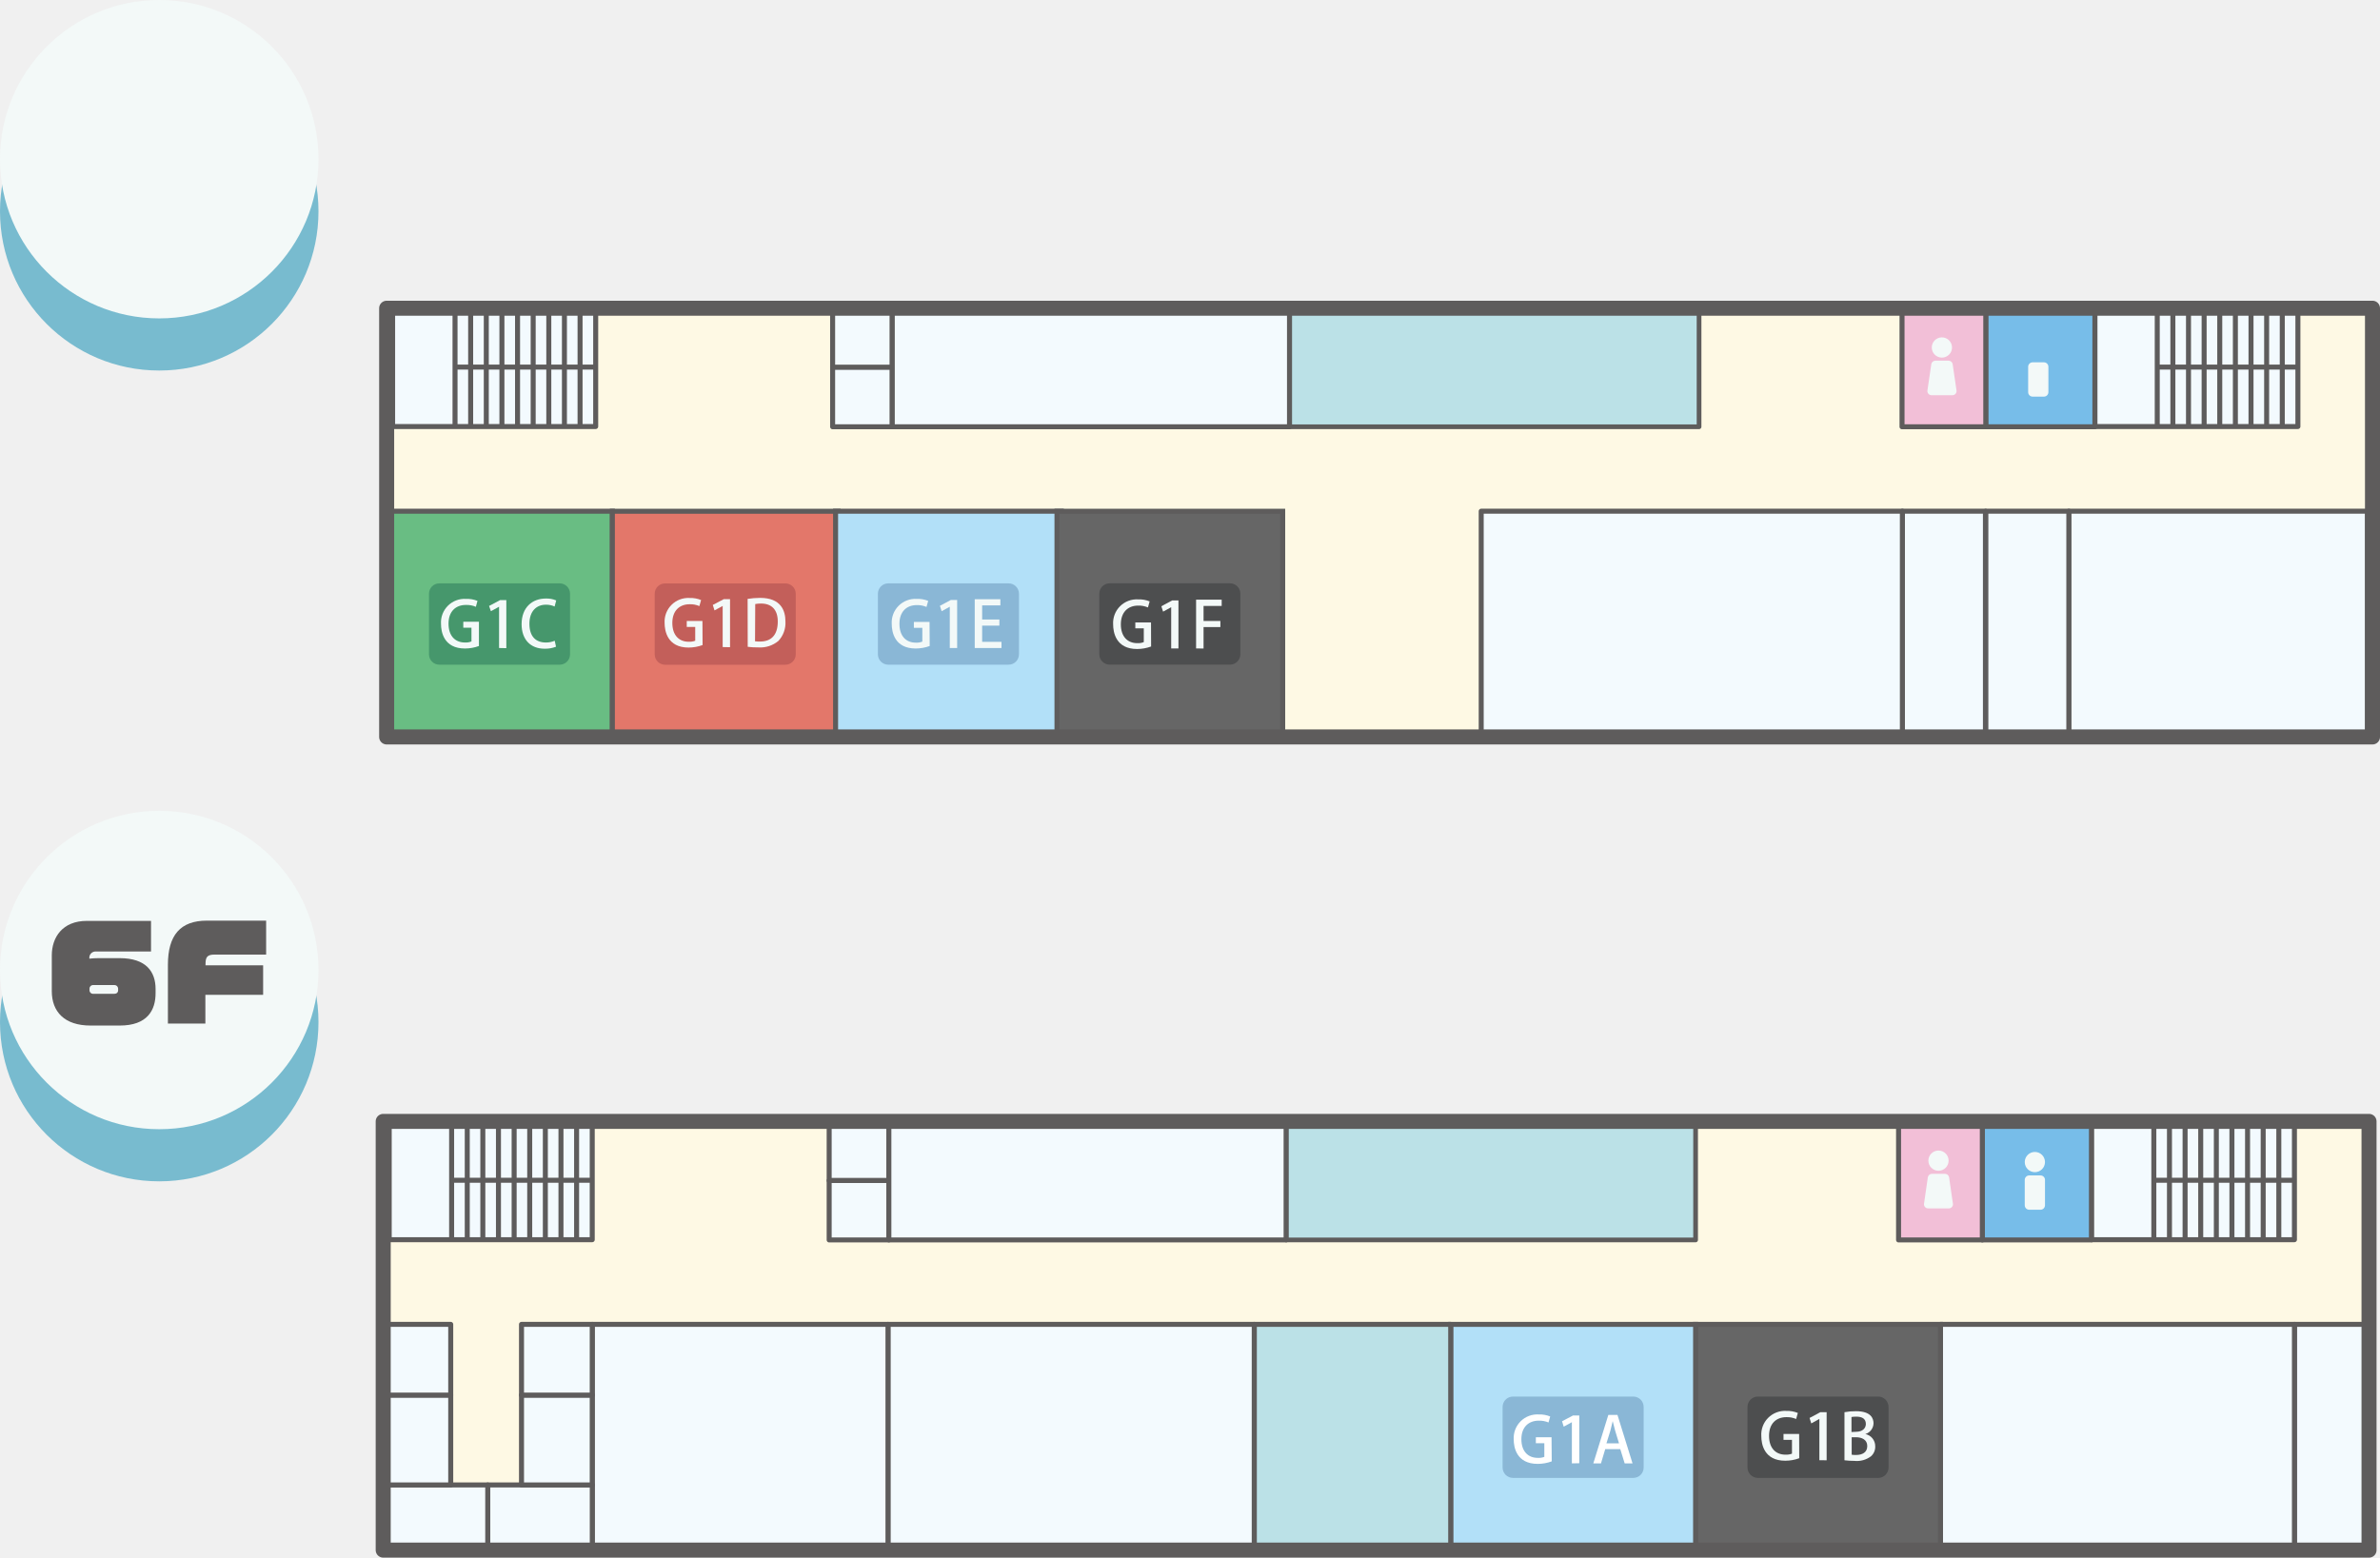
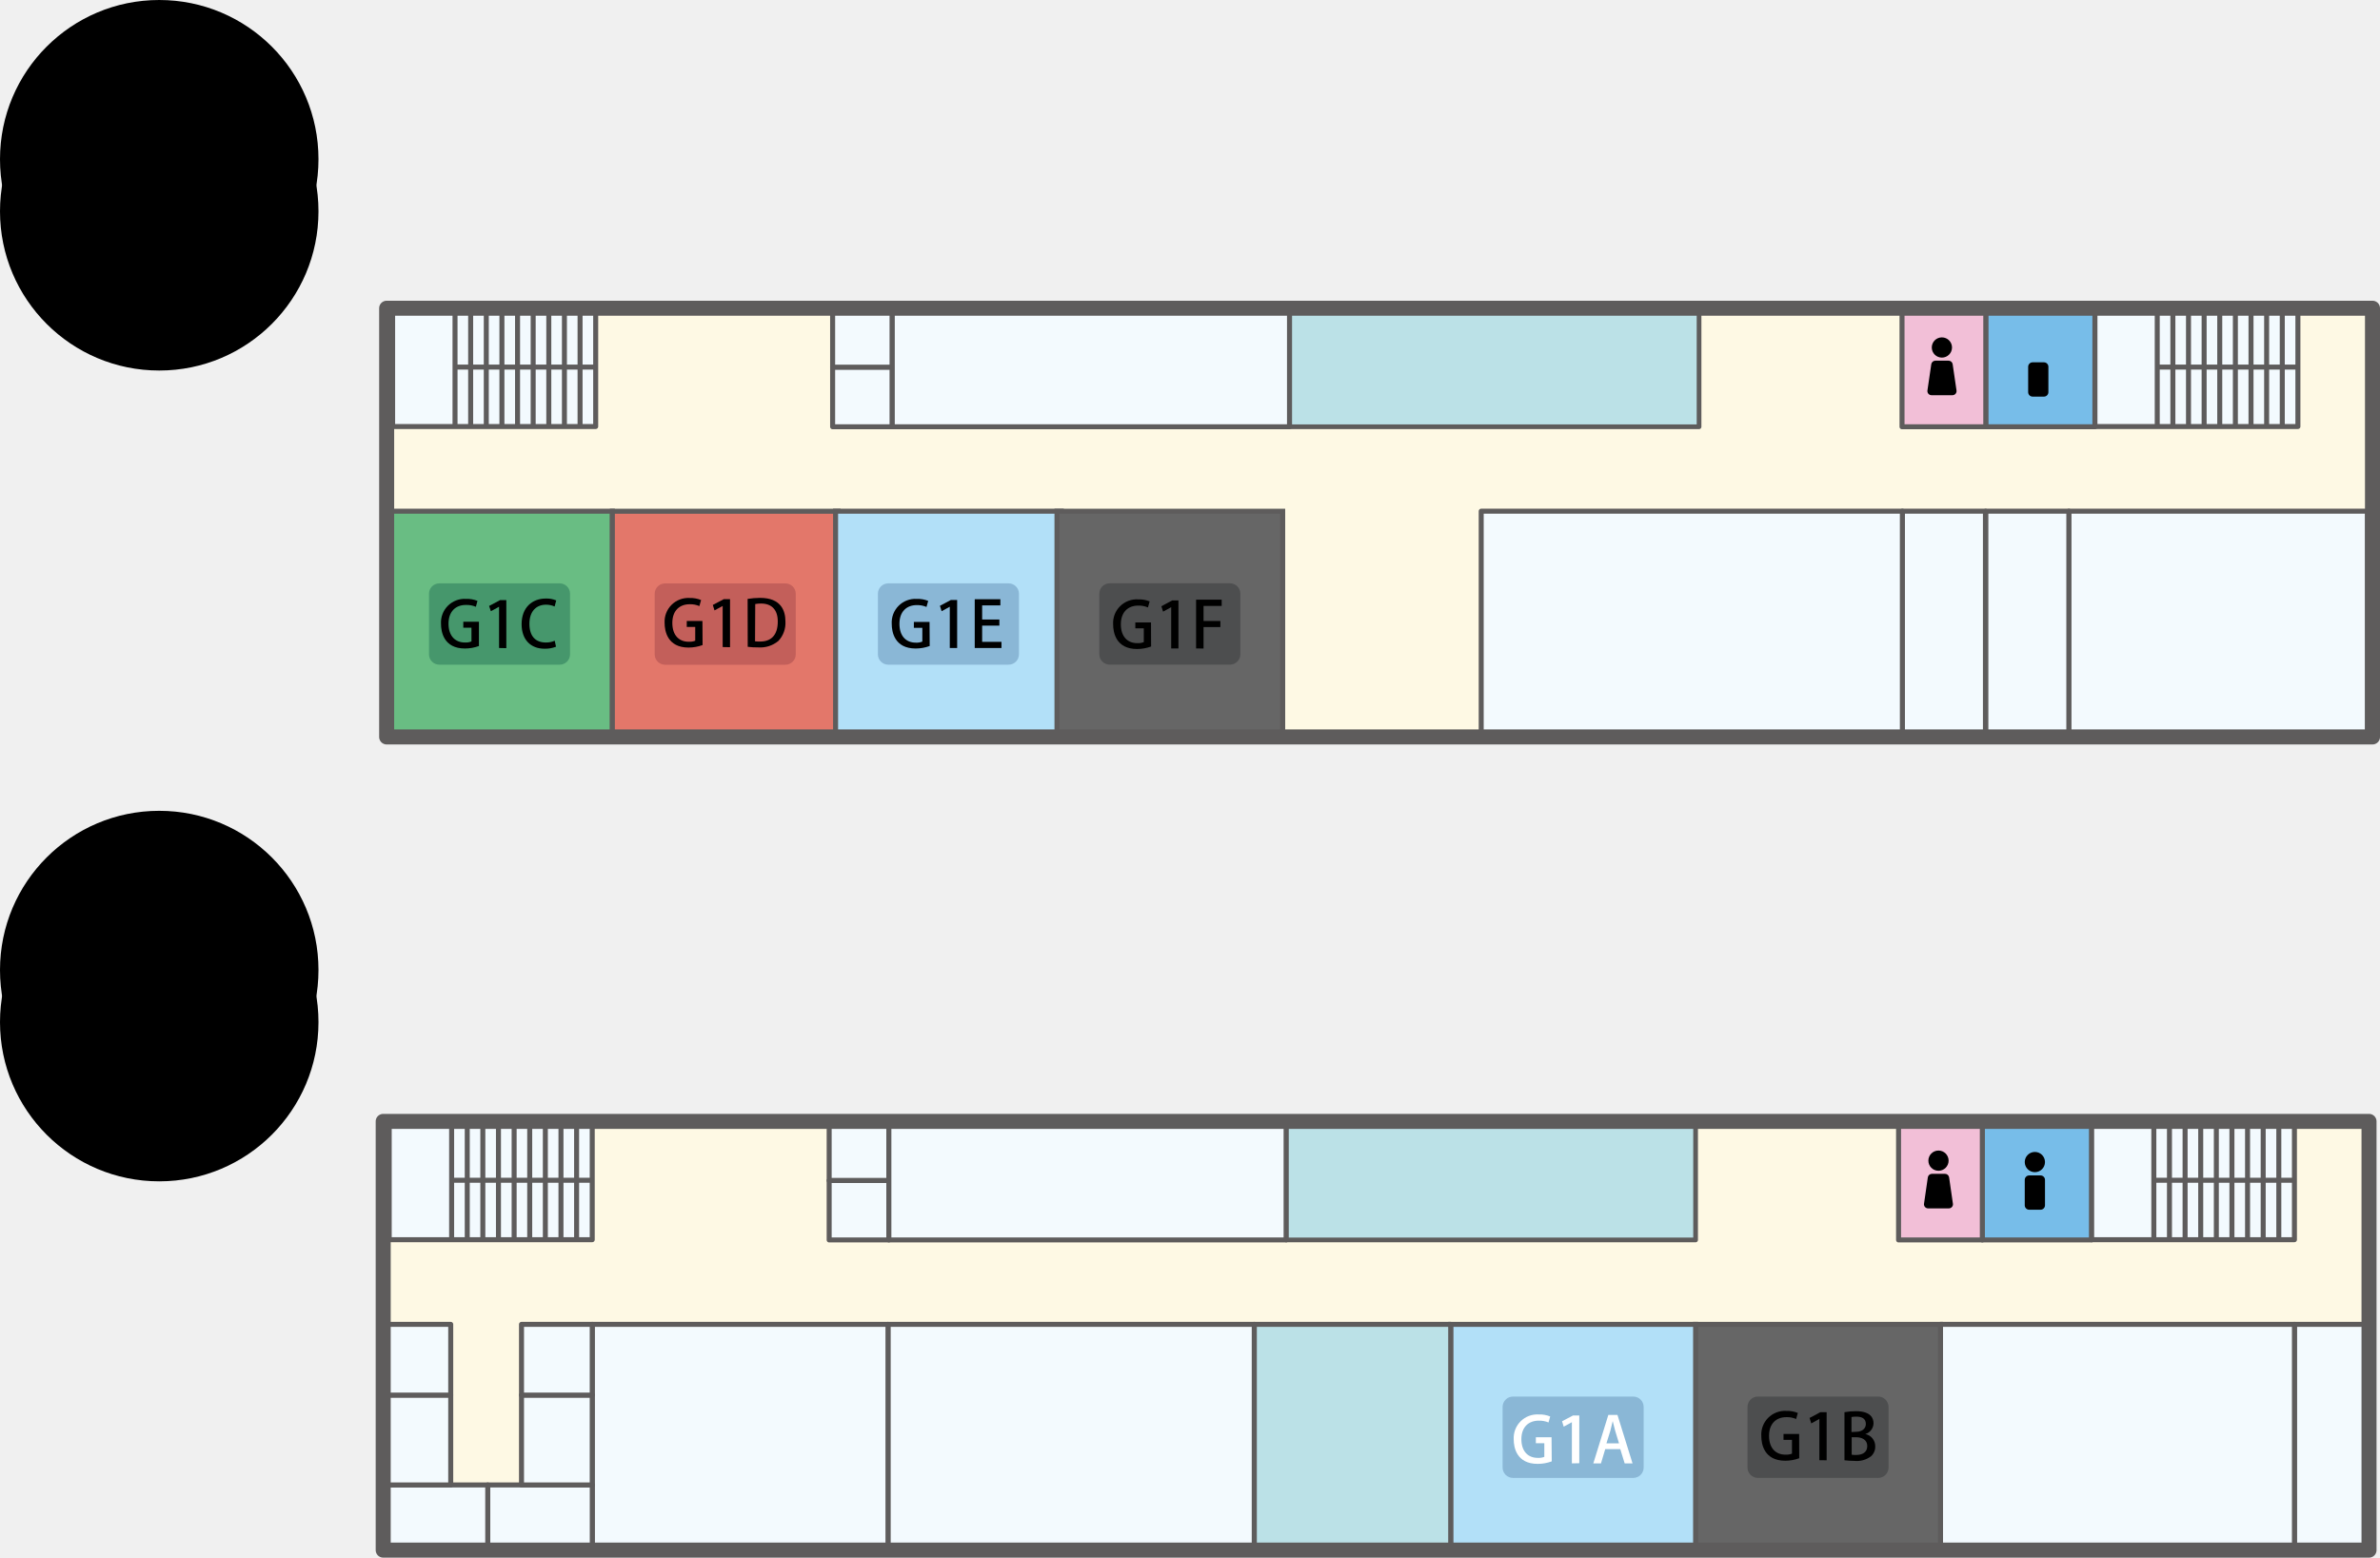
<svg xmlns="http://www.w3.org/2000/svg" viewBox="0 0 475.13 311.05">
  <defs>
-     <style>.cls-1{fill:#78bbcf;}.cls-2{fill:#f3f9f8;}.cls-3{fill:#5e5c5c;}.cls-4{fill:#fef9e4;}.cls-5,.cls-8{fill:#f3fafe;}.cls-10,.cls-11,.cls-12,.cls-13,.cls-14,.cls-15,.cls-20,.cls-5,.cls-6,.cls-7,.cls-8,.cls-9{stroke:#5e5c5c;}.cls-10,.cls-15,.cls-20,.cls-5,.cls-6,.cls-7,.cls-8,.cls-9{stroke-linejoin:round;}.cls-5,.cls-6{stroke-width:1px;}.cls-21,.cls-6{fill:#fff;}.cls-20,.cls-7{fill:#bbe1e7;}.cls-7{stroke-width:0.94px;}.cls-9{fill:#77bde9;}.cls-10{fill:#f2bfd7;}.cls-11{fill:#69bd83;}.cls-11,.cls-12,.cls-14{stroke-miterlimit:10;}.cls-12{fill:#e3776a;}.cls-13{fill:#b2e0f8;}.cls-14{fill:#666;}.cls-15{fill:none;stroke-width:3px;}.cls-16{fill:#4d4e4f;}.cls-17{fill:#8ab7d6;}.cls-18{fill:#c35f5a;}.cls-19{fill:#46976c;}</style>
+     <style>
+ .st1{fill:#78bbcf;}
+ .st2{fill:#f3f9f8;}
+ .st3{fill:#5e5c5c;}
+ .cls-4{fill:#fef9e4;}.cls-5,.cls-8{fill:#f3fafe;}.cls-10,.cls-11,.cls-12,.cls-13,.cls-14,.cls-15,.cls-20,.cls-5,.cls-6,.cls-7,.cls-8,.cls-9{stroke:#5e5c5c;}.cls-10,.cls-15,.cls-20,.cls-5,.cls-6,.cls-7,.cls-8,.cls-9{stroke-linejoin:round;}.cls-5,.cls-6{stroke-width:1px;}.cls-21,.cls-6{fill:#fff;}.cls-20,.cls-7{fill:#bbe1e7;}.cls-7{stroke-width:0.94px;}.cls-9{fill:#77bde9;}.cls-10{fill:#f2bfd7;}.cls-11{fill:#69bd83;}.cls-11,.cls-12,.cls-14{stroke-miterlimit:10;}.cls-12{fill:#e3776a;}.cls-13{fill:#b2e0f8;}.cls-14{fill:#666;}.cls-15{fill:none;stroke-width:3px;}.cls-16{fill:#4d4e4f;}.cls-17{fill:#8ab7d6;}.cls-18{fill:#c35f5a;}.cls-19{fill:#46976c;}</style>
  </defs>
  <g id="レイヤー_2" data-name="レイヤー 2">
    <g id="map">
      <g id="_6Fアイコン" data-name="6Fアイコン">
        <g id="切り替え">
          <circle class="cls-2" cx="406.91" cy="69.67" r="2.02" />
        </g>
        <rect class="cls-4" x="77.19" y="61.55" width="396.44" height="85.61" />
        <polyline class="cls-5" points="118.92 61.55 78.38 61.55 78.38 85.17 118.92 85.17 118.92 61.55" />
        <line class="cls-6" x1="90.84" y1="61.55" x2="90.84" y2="85.17" />
        <line class="cls-6" x1="93.96" y1="61.55" x2="93.96" y2="85.17" />
        <line class="cls-6" x1="97.08" y1="61.55" x2="97.08" y2="85.17" />
        <line class="cls-6" x1="100.2" y1="61.55" x2="100.2" y2="85.17" />
        <line class="cls-6" x1="103.32" y1="61.55" x2="103.32" y2="85.17" />
        <line class="cls-6" x1="106.44" y1="61.55" x2="106.44" y2="85.17" />
        <line class="cls-6" x1="109.56" y1="61.55" x2="109.56" y2="85.17" />
        <line class="cls-6" x1="112.68" y1="61.55" x2="112.68" y2="85.17" />
        <line class="cls-6" x1="115.8" y1="61.55" x2="115.8" y2="85.17" />
        <line class="cls-6" x1="90.67" y1="73.3" x2="118.92" y2="73.3" />
        <polyline class="cls-5" points="458.74 61.55 418.2 61.55 418.2 85.17 458.74 85.17 458.74 61.55" />
        <line class="cls-6" x1="430.66" y1="61.55" x2="430.66" y2="85.17" />
        <line class="cls-6" x1="433.78" y1="61.55" x2="433.78" y2="85.17" />
        <line class="cls-6" x1="436.9" y1="61.55" x2="436.9" y2="85.17" />
        <line class="cls-6" x1="440.02" y1="61.55" x2="440.02" y2="85.17" />
        <line class="cls-6" x1="443.14" y1="61.55" x2="443.14" y2="85.17" />
        <line class="cls-6" x1="446.26" y1="61.55" x2="446.26" y2="85.17" />
        <line class="cls-6" x1="449.38" y1="61.55" x2="449.38" y2="85.17" />
        <line class="cls-6" x1="452.5" y1="61.55" x2="452.5" y2="85.17" />
        <line class="cls-6" x1="455.62" y1="61.55" x2="455.62" y2="85.17" />
        <line class="cls-6" x1="430.49" y1="73.3" x2="458.75" y2="73.3" />
        <rect class="cls-7" x="257.44" y="61.5" width="81.75" height="23.72" />
        <rect class="cls-8" x="166.22" y="61.5" width="11.91" height="11.86" />
        <rect class="cls-8" x="166.22" y="73.36" width="11.91" height="11.86" />
        <rect class="cls-8" x="178.13" y="61.5" width="79.3" height="23.72" />
        <rect class="cls-9" x="396.43" y="61.5" width="21.78" height="23.72" />
        <rect class="cls-10" x="379.71" y="61.5" width="16.72" height="23.72" />
        <rect class="cls-2" x="404.89" y="72.35" width="4.04" height="6.85" rx="0.89" />
        <circle class="cls-2" cx="387.67" cy="69.39" r="2.02" />
        <path class="cls-2" d="M389.73,78.92h-4.12a.83.83,0,0,1-.82-1l.76-5.19a.83.83,0,0,1,.82-.71H389a.83.83,0,0,1,.82.71l.76,5.19A.83.83,0,0,1,389.73,78.92Z" />
        <rect class="cls-8" x="413.01" y="102.08" width="59.63" height="45.09" />
        <rect class="cls-8" x="396.43" y="102.08" width="16.58" height="45.09" />
        <rect class="cls-8" x="379.78" y="102.08" width="16.58" height="45.09" />
        <rect class="cls-8" x="295.7" y="102.08" width="84.08" height="45.09" />
        <rect class="cls-11" x="77.19" y="102.08" width="45.06" height="45.06" />
        <rect class="cls-12" x="122.25" y="102.09" width="45.06" height="45.06" />
        <rect class="cls-13" x="166.81" y="102.08" width="45.06" height="45.06" />
        <rect class="cls-14" x="211.01" y="102.09" width="45.06" height="45.06" />
        <rect class="cls-15" x="77.19" y="61.55" width="396.44" height="85.61" />
        <rect class="cls-16" x="219.46" y="116.48" width="28.16" height="16.24" rx="2.07" />
        <path class="cls-2" d="M229.8,129.1a8.21,8.21,0,0,1-2.8.5c-4.24,0-4.78-3.35-4.78-4.91a4.72,4.72,0,0,1,5-5,5.6,5.6,0,0,1,2.29.4l-.34,1.21a4.66,4.66,0,0,0-1.95-.37c-2,0-3.46,1.27-3.46,3.74s1.35,3.76,3.27,3.76a3.05,3.05,0,0,0,1.31-.21v-2.75h-1.69v-1.18h3.13Z" />
        <path class="cls-2" d="M233.81,129.49v-8.24h0l-1.62.89-.34-1.08L234,119.9h1.26v9.59Z" />
        <path class="cls-2" d="M238.78,129.49v-9.74h5.11V121h-3.62v3h3.36v1.22h-3.36v4.28Z" />
        <rect class="cls-17" x="175.26" y="116.49" width="28.16" height="16.24" rx="2.07" />
        <path class="cls-2" d="M185.6,129a8.16,8.16,0,0,1-2.8.5c-4.24,0-4.78-3.35-4.78-4.91a4.73,4.73,0,0,1,5-5,5.58,5.58,0,0,1,2.28.4l-.34,1.21a4.65,4.65,0,0,0-1.94-.37c-2,0-3.46,1.27-3.46,3.74s1.34,3.76,3.26,3.76a3.05,3.05,0,0,0,1.31-.21v-2.75h-1.69v-1.18h3.13Z" />
        <path class="cls-2" d="M189.61,129.4v-8.24h0l-1.63.89-.34-1.08,2.18-1.16h1.26v9.59Z" />
        <path class="cls-2" d="M199.93,129.4h-5.34v-9.74h5.12v1.23h-3.64v2.82h3.44v1.22h-3.44v3.24h3.86Z" />
        <rect class="cls-18" x="130.7" y="116.5" width="28.16" height="16.24" rx="2.07" />
        <path class="cls-2" d="M140.26,128.81a8.16,8.16,0,0,1-2.8.5c-4.24,0-4.78-3.35-4.78-4.9a4.73,4.73,0,0,1,5-5,5.56,5.56,0,0,1,2.28.41l-.34,1.21a4.49,4.49,0,0,0-1.94-.37c-2,0-3.46,1.26-3.46,3.73s1.34,3.76,3.26,3.76a3.26,3.26,0,0,0,1.31-.2v-2.75h-1.69V124h3.13Z" />
        <path class="cls-2" d="M144.27,129.21V121h0l-1.63.89-.34-1.09,2.18-1.15h1.26v9.59Z" />
        <path class="cls-2" d="M149.25,119.59a16.33,16.33,0,0,1,2.5-.2c4.17,0,5.05,2.56,5.05,4.72v0a5.23,5.23,0,0,1-1.41,3.88,5.66,5.66,0,0,1-4,1.29,15.17,15.17,0,0,1-2.12-.12Zm1.48,8.47a7,7,0,0,0,1,.05c2.21,0,3.54-1.27,3.54-4,0-2.37-1.23-3.59-3.34-3.59a6.11,6.11,0,0,0-1.16.1Z" />
        <rect class="cls-19" x="85.64" y="116.49" width="28.16" height="16.24" rx="2.07" />
        <path class="cls-2" d="M95.61,129a8.09,8.09,0,0,1-2.79.5c-4.24,0-4.78-3.35-4.78-4.91a4.72,4.72,0,0,1,5-5,5.55,5.55,0,0,1,2.28.4L95,121.17a4.66,4.66,0,0,0-2-.37c-2,0-3.46,1.27-3.46,3.74s1.35,3.76,3.27,3.76a3.05,3.05,0,0,0,1.31-.21v-2.75H92.49v-1.18h3.12Z" />
        <path class="cls-2" d="M99.63,129.4v-8.24h0l-1.63.89L97.64,121l2.18-1.16h1.26v9.59Z" />
        <path class="cls-2" d="M111,129.14a5.79,5.79,0,0,1-2.31.4c-2.73,0-4.56-1.79-4.56-4.9,0-3.31,2.1-5.12,4.82-5.12a4.83,4.83,0,0,1,2.09.38l-.32,1.21a4.08,4.08,0,0,0-1.72-.36c-1.9,0-3.31,1.28-3.31,3.81s1.26,3.74,3.28,3.74a4.28,4.28,0,0,0,1.77-.35Z" />
      </g>
      <g id="_6F" data-name="6F">
        <rect class="cls-4" x="76.5" y="223.93" width="396.44" height="85.61" />
        <polyline class="cls-5" points="118.23 223.93 77.7 223.93 77.7 247.55 118.23 247.55 118.23 223.93" />
        <line class="cls-6" x1="90.16" y1="223.93" x2="90.16" y2="247.55" />
        <line class="cls-6" x1="93.28" y1="223.93" x2="93.28" y2="247.55" />
        <line class="cls-6" x1="96.39" y1="223.93" x2="96.39" y2="247.55" />
        <line class="cls-6" x1="99.51" y1="223.93" x2="99.51" y2="247.55" />
        <line class="cls-6" x1="102.64" y1="223.93" x2="102.64" y2="247.55" />
        <line class="cls-6" x1="105.75" y1="223.93" x2="105.75" y2="247.55" />
        <line class="cls-6" x1="108.87" y1="223.93" x2="108.87" y2="247.55" />
        <line class="cls-6" x1="111.99" y1="223.93" x2="111.99" y2="247.55" />
        <line class="cls-6" x1="115.11" y1="223.93" x2="115.11" y2="247.55" />
        <line class="cls-6" x1="89.98" y1="235.68" x2="118.24" y2="235.68" />
        <polyline class="cls-5" points="458.05 223.93 417.52 223.93 417.52 247.55 458.05 247.55 458.05 223.93" />
        <line class="cls-6" x1="429.98" y1="223.93" x2="429.98" y2="247.55" />
        <line class="cls-6" x1="433.1" y1="223.93" x2="433.1" y2="247.55" />
        <line class="cls-6" x1="436.22" y1="223.93" x2="436.22" y2="247.55" />
        <line class="cls-6" x1="439.34" y1="223.93" x2="439.34" y2="247.55" />
        <line class="cls-6" x1="442.46" y1="223.93" x2="442.46" y2="247.55" />
        <line class="cls-6" x1="445.57" y1="223.93" x2="445.57" y2="247.55" />
        <line class="cls-6" x1="448.69" y1="223.93" x2="448.69" y2="247.55" />
        <line class="cls-6" x1="451.81" y1="223.93" x2="451.81" y2="247.55" />
        <line class="cls-6" x1="454.93" y1="223.93" x2="454.93" y2="247.55" />
        <line class="cls-6" x1="429.81" y1="235.68" x2="458.06" y2="235.68" />
        <rect class="cls-7" x="256.75" y="223.88" width="81.75" height="23.72" />
        <rect class="cls-8" x="165.53" y="223.88" width="11.91" height="11.86" />
        <rect class="cls-8" x="165.53" y="235.74" width="11.91" height="11.86" />
        <rect class="cls-8" x="177.45" y="223.88" width="79.3" height="23.72" />
        <rect class="cls-9" x="395.74" y="223.88" width="21.78" height="23.72" />
        <rect class="cls-10" x="379.02" y="223.88" width="16.72" height="23.72" />
        <circle class="cls-2" cx="406.23" cy="232.05" r="2.02" />
        <rect class="cls-2" x="404.21" y="234.72" width="4.04" height="6.85" rx="0.89" />
        <circle class="cls-2" cx="386.99" cy="231.77" r="2.02" />
        <path class="cls-2" d="M389.05,241.3h-4.12a.82.82,0,0,1-.82-1l.75-5.19a.83.83,0,0,1,.82-.71h2.61a.83.83,0,0,1,.82.71l.75,5.19A.82.82,0,0,1,389.05,241.3Z" />
        <rect class="cls-8" x="458.06" y="264.46" width="14.89" height="45.09" />
        <rect class="cls-8" x="387.38" y="264.46" width="70.67" height="45.09" />
        <rect class="cls-14" x="338.49" y="264.46" width="48.89" height="45.09" />
        <rect class="cls-13" x="289.61" y="264.46" width="48.89" height="45.09" />
        <rect class="cls-20" x="250.39" y="264.46" width="39.22" height="45.09" />
        <rect class="cls-8" x="177.27" y="264.46" width="73.12" height="45.09" />
        <rect class="cls-8" x="118.24" y="264.46" width="59.03" height="45.09" />
        <rect class="cls-8" x="97.37" y="296.53" width="20.87" height="13.02" />
        <rect class="cls-8" x="76.5" y="296.53" width="20.87" height="13.02" />
        <rect class="cls-8" x="104.11" y="278.58" width="14.12" height="17.95" />
        <rect class="cls-8" x="104.11" y="264.46" width="14.12" height="14.12" />
        <rect class="cls-8" x="75.86" y="278.58" width="14.12" height="17.95" />
        <rect class="cls-8" x="75.86" y="264.46" width="14.12" height="14.12" />
        <rect class="cls-15" x="76.5" y="223.93" width="396.44" height="85.61" />
        <rect class="cls-17" x="299.97" y="278.88" width="28.16" height="16.24" rx="2.07" />
        <path class="cls-21" d="M309.78,291.82a8.16,8.16,0,0,1-2.8.5c-4.25,0-4.79-3.33-4.79-4.87a4.72,4.72,0,0,1,5-5,5.58,5.58,0,0,1,2.28.4l-.33,1.2a4.72,4.72,0,0,0-1.95-.36c-2,0-3.47,1.25-3.47,3.7s1.35,3.73,3.27,3.73a3.06,3.06,0,0,0,1.31-.2v-2.73h-1.69V287h3.13Z" />
        <path class="cls-21" d="M313.8,292.22V284h0l-1.63.89-.33-1.08,2.18-1.15h1.26v9.53Z" />
        <path class="cls-21" d="M325.91,292.22h-1.57l-.88-2.85h-3l-.85,2.85h-1.53l3-9.68h1.82Zm-2.7-4-.77-2.53c-.18-.63-.34-1.31-.49-1.91h0c-.14.6-.3,1.31-.46,1.9l-.79,2.54Z" />
        <rect class="cls-16" x="348.86" y="278.88" width="28.16" height="16.24" rx="2.07" />
        <path class="cls-2" d="M359.19,291.19a8.09,8.09,0,0,1-2.79.5c-4.24,0-4.78-3.35-4.78-4.9a4.73,4.73,0,0,1,5-5.05,5.61,5.61,0,0,1,2.29.41l-.34,1.21a4.51,4.51,0,0,0-1.95-.37c-2,0-3.46,1.26-3.46,3.73s1.35,3.76,3.27,3.76a3.26,3.26,0,0,0,1.31-.2v-2.76h-1.69v-1.18h3.12Z" />
        <path class="cls-2" d="M363.21,291.59v-8.25h0l-1.62.9-.34-1.09L363.4,282h1.26v9.6Z" />
        <path class="cls-2" d="M372.36,286.36a2.46,2.46,0,0,1,2,2.44,2.54,2.54,0,0,1-.84,2,4.71,4.71,0,0,1-3.35.92,16.09,16.09,0,0,1-1.95-.12V282a12,12,0,0,1,2.3-.2c3,0,3.5,1.45,3.5,2.43a2.29,2.29,0,0,1-1.62,2.13Zm-1.79-.45c1.18,0,1.92-.65,1.92-1.56,0-1.17-.95-1.46-1.87-1.46a4.68,4.68,0,0,0-1,.07v3Zm-.91,4.58a5.33,5.33,0,0,0,.89.05c1.2,0,2.22-.49,2.22-1.78s-1.11-1.76-2.25-1.76h-.86Z" />
      </g>
      <g id="_5Fアイコン" data-name="5Fアイコン">
        <g id="切り替え-2" data-name="切り替え">
</g>
        <g>
+           <circle class="cls-1" cx="31.79" cy="42.2" r="31.79" />
+           <circle class="cls-2" cx="31.79" cy="31.79" r="31.79" />
          <path class="cls-3" d="M23.73,42.5H10.34V35.83H22.25c.53,0,.68-.2.68-.58V35.1c0-.38-.2-.58-.68-.58H13c-1.92,0-2.62-.93-2.62-2.8V22H29.78v6.14h-12v.63c0,.25.18.35.46.35h5.53c5.37,0,6.9,2.22,6.9,6v1.18C30.63,40.56,28.77,42.5,23.73,42.5Z" />
          <path class="cls-3" d="M42.38,28.7c-1.53,0-1.83.53-1.83,1.94v.2h11.5v5.89H40.55v5.74H33V30.77c0-5.95,2.5-8.84,7.78-8.84H52.66V28.7Z" />
-           <circle class="cls-1" cx="31.79" cy="42.2" r="31.79" />
-           <circle class="cls-2" cx="31.79" cy="31.79" r="31.79" />
        </g>
-         <circle class="cls-1" cx="31.79" cy="204.11" r="31.79" />
-         <circle class="cls-2" cx="31.79" cy="193.7" r="31.79" />
-         <path class="cls-3" d="M23.91,204.79H18.07c-5.21,0-7.73-2.77-7.73-6.87v-7.13c0-3.65,2.16-6.9,7-6.9H30.15V190h-11a1.24,1.24,0,0,0-1.31,1.36v.07a17.62,17.62,0,0,1,1.89-.1h4.15c5.36,0,7.18,2.77,7.18,6.17v.73C31.09,201.74,29.4,204.79,23.91,204.79Zm-.33-7.33a.73.73,0,0,0-.8-.75H18.65a.71.71,0,0,0-.78.73v.23a.71.71,0,0,0,.78.78h4.13c.63,0,.8-.38.8-.66Z" />
-         <path class="cls-3" d="M42.86,190.62c-1.53,0-1.83.52-1.83,1.93v.21h11.5v5.89H41v5.74H33.52V192.68c0-5.94,2.49-8.84,7.78-8.84H53.13v6.78Z" />
+         <g>
+           <circle class="cls-1" cx="31.79" cy="204.11" r="31.79" />
+           <circle class="cls-2" cx="31.79" cy="193.7" r="31.79" />
+           <path class="cls-3" d="M23.91,204.79H18.07c-5.21,0-7.73-2.77-7.73-6.87v-7.13c0-3.65,2.16-6.9,7-6.9H30.15V190h-11a1.24,1.24,0,0,0-1.31,1.36v.07a17.62,17.62,0,0,1,1.89-.1h4.15c5.36,0,7.18,2.77,7.18,6.17v.73C31.09,201.74,29.4,204.79,23.91,204.79Zm-.33-7.33a.73.73,0,0,0-.8-.75H18.65a.71.71,0,0,0-.78.73v.23a.71.71,0,0,0,.78.78h4.13c.63,0,.8-.38.8-.66Z" />
+           <path class="cls-3" d="M42.86,190.62c-1.53,0-1.83.52-1.83,1.93v.21h11.5v5.89H41v5.74H33.52V192.68c0-5.94,2.49-8.84,7.78-8.84H53.13v6.78Z" />
+         </g>
+         <g id="_5F" data-name="5F">
+ </g>
      </g>
-       <g id="_5F" data-name="5F">
- </g>
    </g>
  </g>
</svg>
